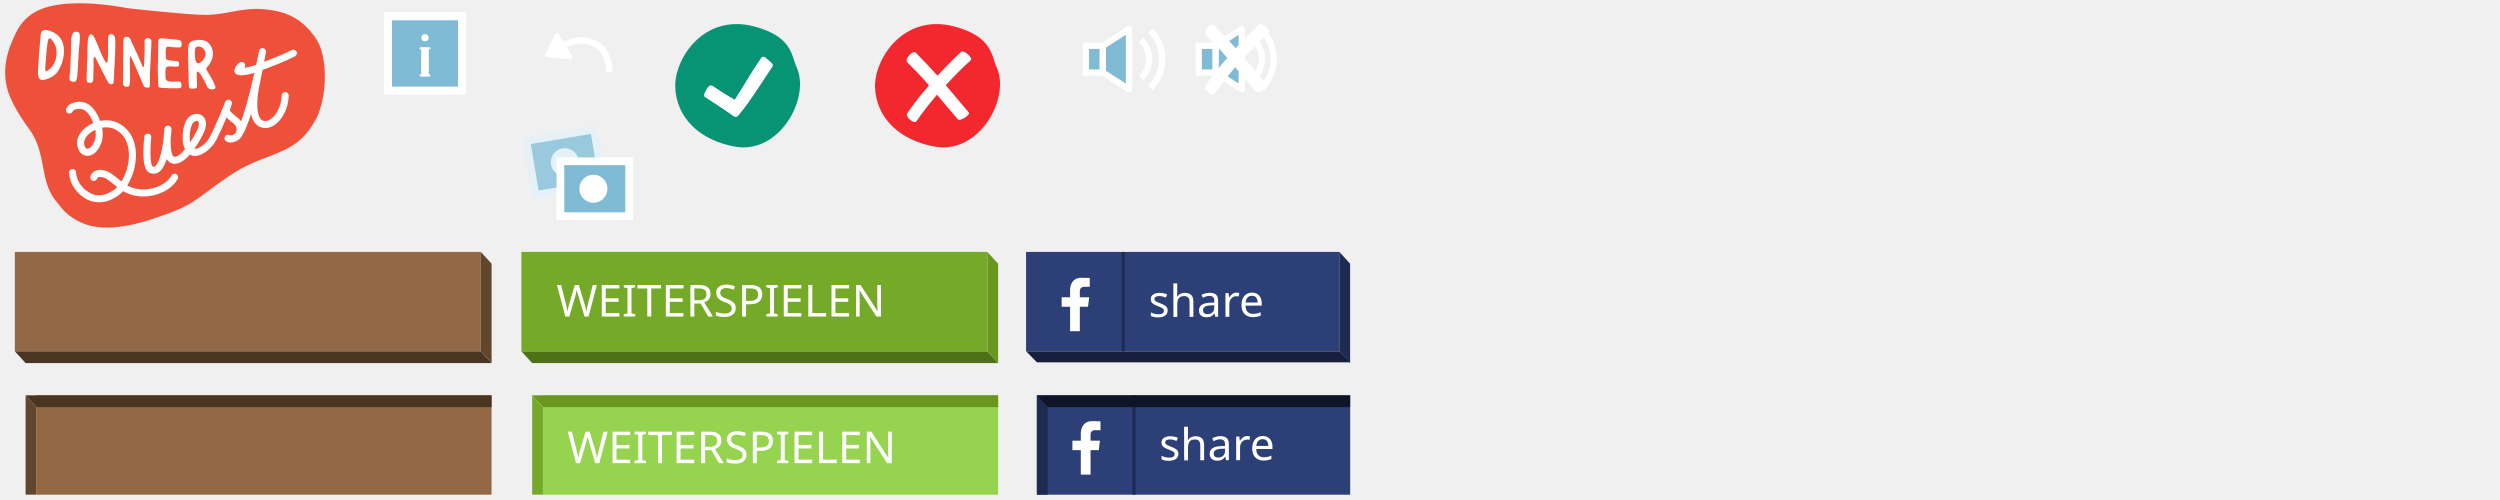
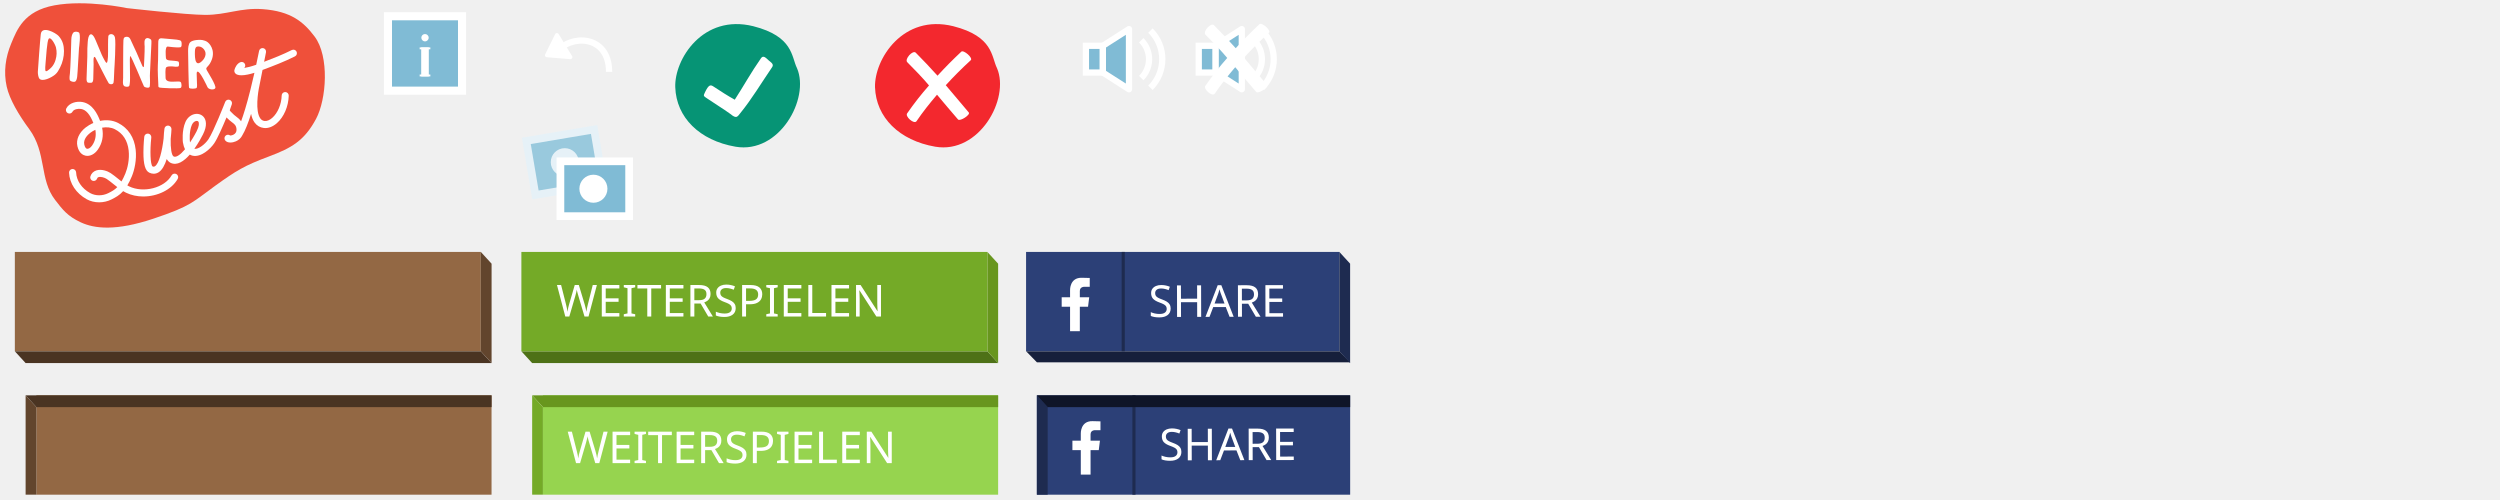
<svg xmlns="http://www.w3.org/2000/svg" version="1.1" id="Layer_1" x="0px" y="0px" width="1000px" height="200px" viewBox="0 0 1000 200" enable-background="new 0 0 1000 200" xml:space="preserve">
  <g id="Ebene_1">
    <g id="Layer_3" display="none">
	</g>
    <g>
      <g>
-         <path fill="#069475" d="M318.807,27.282c-2.3-4.6-1.399-12.7-17.5-16.8c-20.101-5-31.601,13.2-31.2,24.4     c0.4,12.1,9.7,21.3,24.101,23.8C311.706,61.682,324.007,39.482,318.807,27.282z" />
+         <path fill="#069475" d="M318.807,27.282c-2.3-4.6-1.398-12.7-17.5-16.8c-20.101-5-31.601,13.2-31.2,24.4     c0.4,12.1,9.7,21.3,24.102,23.8C311.706,61.682,324.007,39.482,318.807,27.282z" />
      </g>
-       <path fill="#FFFFFF" d="M307.507,24.182c-1.2-1.1-2.2-2.2-3.102-0.9c-4,5.7-7,11.2-10.5,16.6c-2.898-1.6-5.5-3.3-8.398-5.2    c-1.301-0.9-2-0.9-3.5,2.2c-0.801,1.6-0.602,1.5,1,2.6c2.6,1.8,6.398,4.1,9,6c0.6,0.5,1.6,1.3,2.3,1.3c0.8,0,1.2-0.8,1.8-1.5    c4.7-5.8,8.3-11.9,12.601-18.2C309.706,25.782,308.706,25.182,307.507,24.182z" />
+       <path fill="#FFFFFF" d="M307.507,24.182c-1.2-1.1-2.2-2.2-3.103-0.9c-4,5.7-7,11.2-10.5,16.6c-2.897-1.6-5.5-3.3-8.397-5.2    c-1.301-0.9-2-0.9-3.5,2.2c-0.801,1.6-0.603,1.5,1,2.6c2.6,1.8,6.397,4.1,9,6c0.6,0.5,1.6,1.3,2.3,1.3c0.8,0,1.2-0.8,1.8-1.5    c4.7-5.8,8.3-11.9,12.602-18.2C309.706,25.782,308.706,25.182,307.507,24.182z" />
    </g>
    <g>
      <g>
-         <path fill="#F3282E" d="M398.807,27.282c-2.3-4.6-1.4-12.7-17.5-16.8c-20.101-5-31.601,13.2-31.3,24.4     c0.398,12.1,9.699,21.3,24.1,23.8C391.706,61.682,404.007,39.482,398.807,27.282z" />
+         <path fill="#F3282E" d="M398.807,27.282c-2.3-4.6-1.4-12.7-17.5-16.8c-20.101-5-31.601,13.2-31.3,24.4     c0.397,12.1,9.699,21.3,24.1,23.8C391.706,61.682,404.007,39.482,398.807,27.282z" />
      </g>
-       <path fill="#FFFFFF" d="M366.607,48.482c2.5-3.7,5.3-7.2,8.2-10.6c2.5,3,5.8,6.9,8.399,9.9c0.801,0.9,5.101-1.9,4.301-2.8    c-2.801-3.3-6.4-7.6-9.2-10.9c3.2-3.5,6.5-6.8,10-10c1-0.9-2.9-4.3-3.8-3.4c-3.301,3.1-6.5,6.3-9.5,9.6    c-2.5-2.8-6.102-6.6-8.7-9.2c-1.2-1.2-4.601,2.6-3.4,3.8c2.7,2.7,6.301,6.4,8.7,9.3c-3.1,3.5-6,7.2-8.7,11.1    C361.807,46.482,365.607,49.882,366.607,48.482z" />
+       <path fill="#FFFFFF" d="M366.607,48.482c2.5-3.7,5.3-7.2,8.2-10.6c2.5,3,5.8,6.9,8.399,9.9c0.801,0.9,5.101-1.9,4.301-2.8    c-2.801-3.3-6.4-7.6-9.2-10.9c3.2-3.5,6.5-6.8,10-10c1-0.9-2.9-4.3-3.8-3.4c-3.301,3.1-6.5,6.3-9.5,9.6    c-2.5-2.8-6.103-6.6-8.7-9.2c-1.2-1.2-4.601,2.6-3.4,3.8c2.7,2.7,6.302,6.4,8.7,9.3c-3.1,3.5-6,7.2-8.7,11.1    C361.807,46.482,365.607,49.882,366.607,48.482z" />
    </g>
  </g>
  <g>
    <g>
      <g>
        <rect x="155.18" y="6.501" fill="#80BBD5" width="29.64" height="29.762" />
        <path fill="#FFFFFF" d="M183.2,8.12v26.523h-26.4V8.12H183.2 M186.439,4.882h-32.878v33h32.878V4.882L186.439,4.882z" />
      </g>
    </g>
    <rect x="168.476" y="18.964" fill="#FFFFFF" width="3.046" height="11.605" />
    <rect x="167.864" y="18.962" fill="#FFFFFF" width="4.277" height="0.761" />
    <rect x="167.864" y="29.807" fill="#FFFFFF" width="4.277" height="0.761" />
    <circle fill="#FFFFFF" cx="170" cy="15.082" r="1.469" />
  </g>
  <g>
-     <path fill="none" stroke="#FFFFFF" stroke-width="2.5" d="M222.445,21.162c5.312-7.537,21.191-7.537,21.191,7.581" />
+     <path fill="none" stroke="#FFFFFF" stroke-width="2.5" d="M222.445,21.162c5.313-7.537,21.191-7.537,21.191,7.581" />
    <polygon fill="#FFFFFF" stroke="#FFFFFF" stroke-width="1.601" stroke-linejoin="round" points="228.157,22.865 218.779,22.093    222.775,14.021  " />
  </g>
  <g>
    <g>
      <g>
-         <rect x="212.156" y="53.908" transform="matrix(0.9861 -0.1664 0.1664 0.9861 -7.6455 38.4939)" fill="#99C9DD" width="27.493" height="21.932" />
-         <path fill="#E6F1F7" d="M236.376,53.554l3.139,18.585l-24.071,4.064l-3.137-18.588L236.376,53.554 M238.903,50l-30.148,5.088     l4.163,24.669l30.151-5.092L238.903,50L238.903,50z" />
+         <rect x="212.165" y="53.909" transform="matrix(-0.9861 0.1664 -0.1664 -0.9861 459.4691 91.2586)" fill="#99C9DD" width="27.495" height="21.933" />
+         <path fill="#E6F1F7" d="M236.376,53.554l3.139,18.585l-24.071,4.064l-3.137-18.588L236.376,53.554 M238.903,50l-30.147,5.088     l4.163,24.669l30.15-5.092L238.903,50L238.903,50z" />
      </g>
    </g>
    <circle fill="#E6F1F7" cx="225.911" cy="64.878" r="5.609" />
    <g>
      <g>
-         <rect x="224.164" y="64.525" fill="#80BBD5" width="27.492" height="21.933" />
-         <path fill="#FFFFFF" d="M250.115,66.067v18.85h-24.409v-18.85H250.115 M253.199,62.983h-30.577V88h30.577V62.983L253.199,62.983z     " />
+         <rect x="224.164" y="64.525" fill="#80BBD5" width="27.491" height="21.933" />
+         <path fill="#FFFFFF" d="M250.115,66.067v18.85h-24.408v-18.85H250.115 M253.199,62.983h-30.577V88h30.577V62.983L253.199,62.983z     " />
      </g>
    </g>
    <circle fill="#FFFFFF" cx="237.364" cy="75.492" r="5.611" />
  </g>
  <g>
    <g>
-       <rect x="479.502" y="18.318" fill="#80BBD5" stroke="#FFFFFF" stroke-width="2.5" width="6.774" height="10.704" />
+       <rect x="479.502" y="18.318" fill="#80BBD5" stroke="#FFFFFF" stroke-width="2.5" width="6.773" height="10.704" />
      <polygon fill="#80BBD5" stroke="#FFFFFF" stroke-width="2.5" stroke-linejoin="round" points="496.722,35.707 486.278,29.022     486.278,18.318 496.722,11.634   " />
    </g>
-     <path fill="none" stroke="#FFFFFF" stroke-width="2.501" d="M504.754,12.227c6.325,6.32,6.325,16.566,0,22.888" />
-     <path fill="none" stroke="#FFFFFF" stroke-width="2.5" d="M501.624,16.111c4.174,4.175,4.174,10.943,0,15.118" />
+     <path fill="none" stroke="#FFFFFF" stroke-width="2.501" d="M504.754,12.227c6.324,6.32,6.324,16.566,0,22.888" />
+     <path fill="none" stroke="#FFFFFF" stroke-width="2.5" d="M501.623,16.111c4.175,4.175,4.175,10.943,0,15.118" />
  </g>
  <g>
    <g>
      <g>
-         <path fill="#EF503A" d="M125.858,14.634c-4.457-5.932-9.543-10.158-20.824-10.975c-8.795-0.635-14.409,2.313-22.899,2.299     c-7.685-0.015-31.451-2.727-31.451-2.727S34.47-0.224,21.736,2.141C9.52,4.414,6.807,11.839,4.483,17.406     c-2.284,5.482-3.117,11.35-1.803,17.237c1.144,5.119,4.883,11.414,8.973,16.945c7.09,9.584,4.027,20.163,10.402,28.397     c3.006,3.884,4.902,6.448,10.229,8.938c5.511,2.572,14.052,3.559,29.05-1.445c15.461-5.156,15.766-6.729,24.787-13.199     c8.37-6.008,11.461-7.964,21.61-11.756c8.892-3.323,14.041-6.297,18.678-14.953C130.639,39.67,131.787,22.523,125.858,14.634z" />
+         <path fill="#EF503A" d="M125.858,14.634c-4.457-5.932-9.543-10.158-20.823-10.975c-8.796-0.635-14.409,2.313-22.899,2.299     C74.45,5.943,50.684,3.231,50.684,3.231S34.47-0.224,21.736,2.141C9.52,4.414,6.807,11.839,4.483,17.406     c-2.283,5.482-3.116,11.35-1.803,17.237c1.145,5.119,4.883,11.414,8.973,16.945c7.091,9.584,4.027,20.163,10.402,28.397     c3.006,3.884,4.902,6.448,10.229,8.938c5.511,2.572,14.052,3.559,29.05-1.445c15.461-5.156,15.766-6.729,24.787-13.199     c8.37-6.008,11.461-7.964,21.609-11.756c8.893-3.323,14.041-6.297,18.679-14.953C130.639,39.67,131.787,22.523,125.858,14.634z" />
      </g>
    </g>
    <g>
      <g>
-         <path fill="#FFFFFF" d="M70.559,69.629c-0.678-0.383-1.539-0.146-1.924,0.531c-2.848,5.023-11.277,7.184-17.021,4.369     c-0.229-0.113-0.456-0.238-0.68-0.363c0.604-1.004,1.207-2.203,1.814-3.665c1.034-2.489,1.979-6.593,1.522-10.649     c-0.552-4.906-2.979-8.594-7.021-10.666c-2.295-1.174-4.849-1.313-7.209-0.834c-1.125-2.916-3.084-6.844-7.107-7.549     c-2.329-0.401-5.279,0.35-6.416,2.565c-0.354,0.692-0.082,1.544,0.611,1.9c0.693,0.354,1.545,0.08,1.899-0.614     c0.47-0.914,2.148-1.288,3.419-1.069c1.962,0.341,3.52,2.124,4.893,5.606c-1.137,0.48-2.17,1.091-3.029,1.762     c-2.701,2.107-3.951,4.931-3.342,7.548c0.662,2.858,2.344,3.595,3.289,3.781c1.713,0.337,3.572-0.585,4.854-2.4     c1.822-2.579,2.402-5.533,1.738-8.81c1.738-0.304,3.549-0.171,5.111,0.628c3.203,1.64,5.055,4.489,5.502,8.468     c0.395,3.52-0.422,7.086-1.322,9.25c-0.531,1.275-1.039,2.309-1.541,3.16c-0.475-0.365-0.947-0.743-1.43-1.131     c-0.924-0.742-1.879-1.51-2.894-2.196c-1.2-0.812-3.735-1.765-5.791-1.068c-1.135,0.386-1.938,1.194-2.321,2.345     c-0.248,0.739,0.151,1.54,0.891,1.788c0.738,0.245,1.539-0.151,1.787-0.892c0.102-0.306,0.261-0.471,0.551-0.568     c0.871-0.295,2.439,0.15,3.303,0.734c0.917,0.619,1.787,1.318,2.705,2.057c0.498,0.402,1.002,0.805,1.519,1.202     c-1.106,1.137-2.248,1.72-3.578,2.397c-2.297,1.166-5.16,1.158-7.291-0.021c-3.363-1.859-5.459-4.955-5.607-8.279     c-0.033-0.778-0.709-1.391-1.473-1.347c-0.777,0.035-1.381,0.694-1.348,1.472c0.192,4.313,2.834,8.287,7.061,10.627     c1.486,0.82,3.221,1.232,4.977,1.232c1.705,0,3.429-0.389,4.962-1.168c1.584-0.805,3.117-1.588,4.646-3.303     c0.357,0.213,0.722,0.418,1.103,0.604c2.129,1.045,4.528,1.531,6.942,1.531c5.605,0,11.279-2.633,13.777-7.041     C71.475,70.875,71.239,70.014,70.559,69.629z M36.809,58.252c-0.705,0.999-1.538,1.352-2.006,1.26     c-0.469-0.092-0.861-0.691-1.084-1.648c-0.51-2.191,1.459-4.008,2.328-4.686c0.61-0.478,1.322-0.906,2.094-1.258     C38.561,54.309,38.119,56.397,36.809,58.252z" />
-         <path fill="#FFFFFF" d="M118.615,20.64c-0.351-0.696-1.199-0.975-1.896-0.623c-3.549,1.789-7.332,3.285-11.071,4.701l0.433-2.189     c0.131-0.656,0.235-1.205,0.317-1.617c0.147-0.766-0.351-1.506-1.115-1.654c-0.764-0.148-1.506,0.348-1.655,1.113l-0.095,0.477     c-0.161,0.818-0.53,2.65-1.049,5.053c-2.063,0.73-3.682,1.113-4.801,1.285c0.373-0.371,0.521-0.938,0.334-1.465     c-0.258-0.736-1.063-1.123-1.801-0.865c-1.398,0.492-2.252,2.211-2.461,3.178c-0.062,0.286-0.031,0.584,0.082,0.854     c0.383,0.895,1.408,1.229,2.719,1.229c1.535,0,3.461-0.455,5.219-1c-0.485,2.146-1.043,4.522-1.647,6.931     c-1.488,5.928-2.722,9.863-3.693,12.477c-0.602-0.881-1.371-1.454-2.008-1.932c-0.299-0.222-0.578-0.432-0.816-0.65     c-1.336-1.219-1.666-1.668-1.705-1.82c-0.002-0.115,0.15-0.516,0.275-0.834c0.16-0.422,0.363-0.943,0.563-1.62     c0.216-0.728-0.182-1.491-0.897-1.735c-0.715-0.245-1.494,0.12-1.771,0.824c-0.046,0.117-4.63,11.878-6.695,14.939     c-1.392,2.061-4.082,4.111-5.652,3.836c1.701-2.389,2.967-4.789,3.439-5.725c1.897-3.719,1.143-5.806,0.524-6.72     c-0.729-1.079-1.988-1.649-3.353-1.524c-1.764,0.16-3.357,1.393-4.156,3.215c-1.524,3.479-1.057,7.904-1.035,8.093     c0.001,0.022,0.006,0.047,0.011,0.069c0.186,1.146,0.479,2.053,0.84,2.771c-1.918,2.287-3.574,3.354-4.537,2.879     c-0.849-0.416-1.298-3.416-1.187-7.035c0.196-1.76,0.28-3.18,0.312-3.852c0.034-0.754-0.531-1.404-1.285-1.471     c-0.744-0.063-1.426,0.471-1.524,1.221c-0.11,0.851-0.274,2.309-0.335,3.973c-0.572,4.82-1.782,10.063-3.521,11.111     c-0.195,0.119-0.445,0.227-0.939,0.006c-0.836-0.832-1.055-6.197-0.469-11.542c0.084-0.776-0.476-1.474-1.25-1.558     c-0.769-0.086-1.474,0.474-1.56,1.248c-0.012,0.123-0.329,3.055-0.335,6.188c-0.015,4.898,0.721,7.43,2.376,8.203     c0.589,0.273,1.175,0.412,1.746,0.412c0.656,0,1.294-0.182,1.89-0.539c1.483-0.898,2.553-2.945,3.315-5.34     c0.39,0.671,0.89,1.195,1.521,1.508c2.606,1.281,5.375-0.646,7.696-3.285c0.394,0.221,0.783,0.357,1.148,0.439     c3.361,0.734,7.092-2.68,8.66-5.002c1.287-1.91,3.338-6.582,4.886-10.303c0.313,0.322,0.678,0.668,1.101,1.055     c0.34,0.31,0.69,0.57,1.03,0.826c0.979,0.733,1.688,1.26,1.847,2.634c0.069,0.624-0.027,1.138-0.287,1.56     c-0.144,0.197-0.262,0.334-0.356,0.428c-0.005,0.006-0.011,0.013-0.019,0.02c-0.024,0.021-0.047,0.043-0.066,0.06     c-0.652,0.542-1.479,0.664-1.803,0.631c-0.521-0.398-1.267-0.394-1.78,0.051c-0.591,0.507-0.658,1.4-0.149,1.989     c0.926,1.077,2.838,0.914,4.221,0.31c1.184-0.519,2.056-1.348,2.565-2.381c1.189-1.927,2.392-5.032,3.523-8.612     c0.281,1.396,0.738,2.544,1.371,3.432c0.912,1.283,2.209,2.051,3.75,2.221c1.711,0.19,3.549-0.49,5.176-1.912     c2.832-2.475,4.654-6.696,4.76-11.023c0.021-0.779-0.596-1.426-1.375-1.445c-0.012-0.002-0.022-0.002-0.034-0.002     c-0.765,0-1.394,0.611-1.41,1.377c-0.086,3.508-1.576,7.027-3.797,8.969c-1.023,0.896-2.093,1.331-3.011,1.232     c-0.748-0.084-1.307-0.416-1.756-1.049c-2.063-2.902-0.948-10.393-0.345-13.035c0.002-0.014,0.006-0.027,0.008-0.043l1.238-6.284     c4.332-1.623,8.783-3.32,12.983-5.439C118.686,22.185,118.967,21.337,118.615,20.64z M76.03,56.961     c-0.03-0.146-0.059-0.293-0.082-0.436c-0.037-0.379-0.34-3.974,0.818-6.617c0.463-1.055,1.271-1.486,1.826-1.537     c0.238-0.022,0.567,0.013,0.76,0.296c0.35,0.516,0.348,1.799-0.706,3.858C78.635,52.552,77.567,54.657,76.03,56.961z" />
+         <path fill="#FFFFFF" d="M70.559,69.629c-0.678-0.383-1.539-0.146-1.924,0.531c-2.848,5.023-11.277,7.184-17.021,4.369     c-0.229-0.113-0.455-0.238-0.68-0.363c0.604-1.004,1.207-2.203,1.814-3.665c1.034-2.489,1.979-6.593,1.521-10.649     c-0.552-4.906-2.979-8.594-7.021-10.666c-2.295-1.174-4.85-1.313-7.209-0.834c-1.125-2.916-3.084-6.844-7.107-7.549     c-2.329-0.401-5.279,0.35-6.416,2.565c-0.354,0.692-0.082,1.544,0.611,1.9c0.692,0.354,1.545,0.08,1.898-0.614     c0.471-0.914,2.148-1.288,3.419-1.069c1.963,0.341,3.521,2.124,4.894,5.606c-1.137,0.48-2.17,1.091-3.029,1.762     c-2.701,2.107-3.951,4.931-3.342,7.548c0.662,2.858,2.344,3.595,3.289,3.781c1.713,0.337,3.572-0.585,4.854-2.4     c1.822-2.579,2.402-5.533,1.738-8.81c1.738-0.304,3.549-0.171,5.111,0.628c3.203,1.64,5.055,4.489,5.502,8.468     c0.395,3.52-0.422,7.086-1.322,9.25c-0.531,1.275-1.039,2.309-1.541,3.16c-0.475-0.365-0.947-0.743-1.43-1.131     c-0.924-0.742-1.879-1.51-2.895-2.196c-1.199-0.812-3.734-1.765-5.791-1.068c-1.135,0.386-1.938,1.194-2.32,2.345     c-0.248,0.739,0.15,1.54,0.891,1.788c0.738,0.245,1.539-0.151,1.787-0.892c0.102-0.306,0.261-0.471,0.551-0.568     c0.871-0.295,2.439,0.15,3.303,0.734c0.917,0.619,1.787,1.318,2.705,2.057c0.498,0.402,1.002,0.805,1.52,1.202     c-1.106,1.137-2.248,1.72-3.578,2.397c-2.297,1.166-5.16,1.158-7.291-0.021c-3.363-1.859-5.459-4.955-5.607-8.279     c-0.032-0.778-0.709-1.391-1.473-1.347c-0.777,0.035-1.381,0.694-1.348,1.472c0.191,4.313,2.834,8.287,7.061,10.627     c1.486,0.82,3.221,1.232,4.978,1.232c1.705,0,3.429-0.389,4.962-1.168c1.584-0.805,3.116-1.588,4.646-3.303     c0.357,0.213,0.722,0.418,1.104,0.604c2.129,1.045,4.527,1.531,6.941,1.531c5.605,0,11.279-2.633,13.777-7.041     C71.475,70.875,71.239,70.014,70.559,69.629z M36.809,58.252c-0.705,0.999-1.538,1.352-2.006,1.26     c-0.469-0.092-0.861-0.691-1.084-1.648c-0.51-2.191,1.459-4.008,2.328-4.686c0.61-0.478,1.322-0.906,2.094-1.258     C38.561,54.309,38.119,56.397,36.809,58.252z" />
+         <path fill="#FFFFFF" d="M118.615,20.64c-0.351-0.696-1.198-0.975-1.896-0.623c-3.549,1.789-7.332,3.285-11.071,4.701l0.434-2.189     c0.131-0.656,0.234-1.205,0.316-1.617c0.147-0.766-0.351-1.506-1.114-1.654c-0.765-0.148-1.507,0.348-1.655,1.113l-0.095,0.477     c-0.161,0.818-0.53,2.65-1.05,5.053c-2.063,0.73-3.682,1.113-4.801,1.285c0.373-0.371,0.521-0.938,0.334-1.465     c-0.258-0.736-1.063-1.123-1.801-0.865c-1.398,0.492-2.252,2.211-2.461,3.178c-0.063,0.286-0.031,0.584,0.082,0.854     c0.383,0.895,1.408,1.229,2.719,1.229c1.535,0,3.461-0.455,5.219-1c-0.484,2.146-1.043,4.522-1.646,6.931     c-1.488,5.928-2.723,9.863-3.693,12.477c-0.602-0.881-1.371-1.454-2.008-1.932c-0.299-0.222-0.578-0.432-0.816-0.65     c-1.336-1.219-1.666-1.668-1.705-1.82c-0.002-0.115,0.15-0.516,0.275-0.834c0.16-0.422,0.363-0.943,0.563-1.62     c0.216-0.728-0.183-1.491-0.897-1.735c-0.715-0.245-1.494,0.12-1.771,0.824c-0.047,0.117-4.631,11.878-6.695,14.939     c-1.393,2.061-4.082,4.111-5.652,3.836c1.701-2.389,2.967-4.789,3.439-5.725c1.896-3.719,1.143-5.806,0.523-6.72     c-0.729-1.079-1.987-1.649-3.353-1.524c-1.764,0.16-3.357,1.393-4.156,3.215c-1.523,3.479-1.057,7.904-1.035,8.093     c0.001,0.022,0.006,0.047,0.012,0.069c0.186,1.146,0.479,2.053,0.84,2.771c-1.918,2.287-3.574,3.354-4.537,2.879     c-0.85-0.416-1.298-3.416-1.188-7.035c0.196-1.76,0.28-3.18,0.313-3.852c0.034-0.754-0.531-1.404-1.285-1.471     c-0.744-0.063-1.426,0.471-1.524,1.221c-0.109,0.851-0.273,2.309-0.335,3.973c-0.571,4.82-1.781,10.063-3.521,11.111     c-0.195,0.119-0.445,0.227-0.939,0.006c-0.836-0.832-1.055-6.197-0.469-11.542c0.084-0.776-0.476-1.474-1.25-1.558     c-0.769-0.086-1.474,0.474-1.56,1.248c-0.013,0.123-0.329,3.055-0.335,6.188c-0.016,4.898,0.721,7.43,2.376,8.203     c0.589,0.273,1.175,0.412,1.746,0.412c0.655,0,1.294-0.182,1.89-0.539c1.482-0.898,2.553-2.945,3.314-5.34     c0.391,0.671,0.891,1.195,1.521,1.508c2.605,1.281,5.375-0.646,7.696-3.285c0.394,0.221,0.782,0.357,1.147,0.439     c3.361,0.734,7.092-2.68,8.66-5.002c1.287-1.91,3.338-6.582,4.886-10.303c0.313,0.322,0.679,0.668,1.102,1.055     c0.34,0.31,0.689,0.57,1.029,0.826c0.979,0.733,1.688,1.26,1.848,2.634c0.068,0.624-0.027,1.138-0.287,1.56     c-0.145,0.197-0.262,0.334-0.356,0.428c-0.005,0.006-0.011,0.013-0.019,0.02c-0.024,0.021-0.047,0.043-0.066,0.06     c-0.651,0.542-1.479,0.664-1.803,0.631c-0.521-0.398-1.267-0.394-1.78,0.051c-0.591,0.507-0.657,1.4-0.148,1.989     c0.926,1.077,2.838,0.914,4.221,0.31c1.184-0.519,2.056-1.348,2.565-2.381c1.188-1.927,2.392-5.032,3.522-8.612     c0.281,1.396,0.738,2.544,1.371,3.432c0.912,1.283,2.209,2.051,3.75,2.221c1.711,0.19,3.549-0.49,5.176-1.912     c2.832-2.475,4.654-6.696,4.761-11.023c0.021-0.779-0.597-1.426-1.375-1.445c-0.013-0.002-0.022-0.002-0.034-0.002     c-0.766,0-1.395,0.611-1.41,1.377c-0.086,3.508-1.576,7.027-3.797,8.969c-1.023,0.896-2.094,1.331-3.012,1.232     c-0.747-0.084-1.307-0.416-1.756-1.049c-2.063-2.902-0.947-10.393-0.345-13.035c0.002-0.014,0.006-0.027,0.008-0.043l1.238-6.284     c4.332-1.623,8.783-3.32,12.983-5.439C118.686,22.185,118.967,21.337,118.615,20.64z M76.03,56.961     c-0.029-0.146-0.059-0.293-0.082-0.436c-0.036-0.379-0.34-3.974,0.818-6.617c0.463-1.055,1.271-1.486,1.826-1.537     c0.238-0.022,0.567,0.013,0.76,0.296c0.351,0.516,0.349,1.799-0.706,3.858C78.635,52.552,77.567,54.657,76.03,56.961z" />
      </g>
      <g>
        <g>
-           <path fill="#FFFFFF" d="M16.321,13.591c-0.205,1.447-1.135,13.949-1.184,15.129c-0.027,0.672,0.162,2.166,0.584,2.699      c1.188,1.505,4.945-0.436,6.297-1.564c0.971-0.811,1.465-1.797,2.018-2.877c0.997-1.936,1.578-4.338,1.558-6.563      c-0.021-2.248-0.535-4.23-2.112-5.98C22.271,13.091,16.797,10.167,16.321,13.591z M22.221,23.962      c-0.348,1.176-0.879,2.176-1.688,3.029c-0.188,0.201-0.391,0.393-0.612,0.576c-0.394,0.33-1.324,1.203-1.672,0.834      c-0.312-0.32-0.064-2.746-0.021-3.188c0.215-2.34,0.578-8.83,1.242-9.676c0.836-1.074,2.647,2.301,2.918,3.469      C22.781,20.73,22.729,22.251,22.221,23.962z" />
+           <path fill="#FFFFFF" d="M16.321,13.591c-0.204,1.447-1.135,13.949-1.184,15.129c-0.027,0.672,0.162,2.166,0.584,2.699      c1.188,1.505,4.945-0.436,6.297-1.564c0.971-0.811,1.465-1.797,2.019-2.877c0.997-1.936,1.577-4.338,1.558-6.563      c-0.021-2.248-0.535-4.23-2.112-5.98C22.271,13.091,16.797,10.167,16.321,13.591z M22.221,23.962      c-0.348,1.176-0.879,2.176-1.688,3.029c-0.188,0.201-0.392,0.393-0.612,0.576c-0.395,0.33-1.324,1.203-1.672,0.834      c-0.313-0.32-0.064-2.746-0.021-3.188c0.215-2.34,0.578-8.83,1.242-9.676c0.836-1.074,2.647,2.301,2.918,3.469      C22.781,20.73,22.729,22.251,22.221,23.962z" />
        </g>
        <g>
-           <path fill="#FFFFFF" d="M31.526,12.966c-0.408-0.254-1.278-0.418-1.86-0.152c-0.761,0.344-1.138,1.748-1.148,3.115      c-0.021,2.438-0.338,11.293-0.543,13.342c-0.084,0.844-0.273,1.828-0.094,2.67c0.142,0.663,1.646,0.987,2.166,0.696      c0.608-0.341,0.764-1.454,0.836-2.062c0.203-1.719,0.52-8.914,0.723-11.406C31.604,19.169,32.43,13.531,31.526,12.966z" />
+           <path fill="#FFFFFF" d="M31.526,12.966c-0.407-0.254-1.277-0.418-1.859-0.152c-0.762,0.344-1.139,1.748-1.148,3.115      c-0.021,2.438-0.338,11.293-0.543,13.342c-0.084,0.844-0.272,1.828-0.094,2.67c0.142,0.663,1.646,0.987,2.166,0.696      c0.607-0.341,0.764-1.454,0.836-2.062c0.203-1.719,0.52-8.914,0.723-11.406C31.604,19.169,32.43,13.531,31.526,12.966z" />
        </g>
        <g>
-           <path fill="#FFFFFF" d="M58.799,15.23c-1.39,0.281-0.963,2.371-0.937,3.357c0.047,1.977-0.249,7.102-0.272,7.666      c-0.031,0.719-0.276,0.813-0.629,0.166c-0.267-0.49-1.75-4.086-2.326-5.375c-0.451-1.006-1.91-4.018-2.141-4.605      c-0.16-0.424-0.451-1.045-0.775-1.363c-0.424-0.42-1.217-0.467-1.75-0.221c-0.082,0.041-0.15,0.086-0.211,0.135      c-0.312,0.26-0.334,0.672-0.392,1.135c-0.11,0.881-0.11,13.484-0.114,15.002c-0.002,0.826-0.158,1.649-0.023,2.475      c0.16,1,1.051,1.215,1.938,1.071c0.627-0.1,0.598-0.454,0.717-1.049c0.395-1.999-0.232-10.956,0.229-11.19      c0.378-0.191,5.15,11.591,5.431,12.035c0.205,0.323,0.532,0.449,0.909,0.528c0.578,0.123,1.382,0.213,1.472-0.52      c0.226-1.857-0.08-3.724,0.082-5.554c0.037-0.443,0.438-8.756,0.475-9.859c0.029-0.953,0.189-2.648,0.004-3.07      C60.291,15.566,59.27,15.134,58.799,15.23z" />
+           <path fill="#FFFFFF" d="M58.799,15.23c-1.39,0.281-0.963,2.371-0.938,3.357c0.048,1.977-0.249,7.102-0.271,7.666      c-0.031,0.719-0.276,0.813-0.629,0.166c-0.268-0.49-1.75-4.086-2.326-5.375c-0.451-1.006-1.91-4.018-2.141-4.605      c-0.16-0.424-0.451-1.045-0.775-1.363c-0.424-0.42-1.217-0.467-1.75-0.221c-0.082,0.041-0.15,0.086-0.211,0.135      c-0.313,0.26-0.334,0.672-0.392,1.135c-0.11,0.881-0.11,13.484-0.114,15.002c-0.002,0.826-0.158,1.649-0.023,2.475      c0.16,1,1.051,1.215,1.938,1.071c0.627-0.1,0.598-0.454,0.717-1.049c0.395-1.999-0.232-10.956,0.229-11.19      c0.379-0.191,5.15,11.591,5.432,12.035c0.205,0.323,0.532,0.449,0.909,0.528c0.577,0.123,1.382,0.213,1.472-0.52      c0.226-1.857-0.08-3.724,0.082-5.554c0.037-0.443,0.438-8.756,0.475-9.859c0.029-0.953,0.189-2.648,0.004-3.07      C60.291,15.566,59.27,15.134,58.799,15.23z" />
        </g>
        <g>
-           <path fill="#FFFFFF" d="M43.334,14.451c-0.172,0.834-0.111,6.111-0.111,6.111s0.074,4.287-0.534,4.557      c-0.283,0.125-0.871-1.025-0.871-1.025c-0.563-1.01-0.68-1.287-1.092-2.131c-0.406-0.824-1.674-4.125-2.053-4.883      c-0.213-0.428-1.332-3.826-2.504-3.322c-0.371,0.156-0.615,0.584-0.777,1.125c-0.338,1.125-0.322,2.742-0.387,3.436      c-0.133,1.416-0.012,2.895-0.078,4.32c-0.068,1.504-0.307,8.145-0.303,8.805c0.01,0.555-0.029,1.452,0.646,1.623      c0.323,0.079,0.874,0.04,1.247,0.033c0.803-0.024,0.789-1.607,0.789-1.607s0.141-5.303,0.139-5.785      c-0.002-0.357-0.11-2.129,0.052-2.631c0.065-0.205,0.284-0.453,0.495-0.24c0.179,0.176,0.33,0.504,0.433,0.732      c0.113,0.256,4.803,9.503,5.063,9.745c0.574,0.551,1.783,0.554,1.935-0.324c0.246-1.42,0.146-3.417,0.301-5.187      c0.041-0.443,0.717-10.816,0.242-12.855C45.564,13.226,43.559,13.376,43.334,14.451z" />
+           <path fill="#FFFFFF" d="M43.334,14.451c-0.172,0.834-0.111,6.111-0.111,6.111s0.074,4.287-0.534,4.557      c-0.283,0.125-0.871-1.025-0.871-1.025c-0.563-1.01-0.68-1.287-1.092-2.131c-0.406-0.824-1.674-4.125-2.053-4.883      c-0.213-0.428-1.332-3.826-2.504-3.322c-0.371,0.156-0.615,0.584-0.777,1.125c-0.338,1.125-0.322,2.742-0.387,3.436      c-0.133,1.416-0.012,2.895-0.078,4.32c-0.068,1.504-0.307,8.145-0.303,8.805c0.01,0.555-0.029,1.452,0.646,1.623      c0.323,0.079,0.874,0.04,1.247,0.033c0.803-0.024,0.789-1.607,0.789-1.607s0.141-5.303,0.139-5.785      c-0.002-0.357-0.109-2.129,0.053-2.631c0.064-0.205,0.283-0.453,0.495-0.24c0.179,0.176,0.329,0.504,0.433,0.732      c0.113,0.256,4.803,9.503,5.063,9.745c0.574,0.551,1.783,0.554,1.936-0.324c0.246-1.42,0.146-3.417,0.301-5.187      c0.041-0.443,0.717-10.816,0.242-12.855C45.564,13.226,43.559,13.376,43.334,14.451z" />
        </g>
        <g>
-           <path fill="#FFFFFF" d="M67.105,18.628c0.558,0.047,1.459,0.193,2.012,0.225c0,0,2.488,0.234,3.078,0.043      c0.541-0.176,0.459-0.996,0.465-1.453c0.005-0.379-0.055-0.76-0.303-1.08c-0.377-0.488-2.809-0.613-3.44-0.674      c-1.195-0.117-3.652-0.32-3.652-0.32c-0.486-0.07-1.207-0.15-1.592,0.225c-0.465,0.451-0.359,1.5-0.383,2.104      c-0.033,0.92,0,6.471-0.15,8.338c-0.145,1.707,0.16,7.353,0.197,7.942c0.026,0.484-0.125,0.576,0.242,0.963      c0.291,0.307,8.243,0.577,8.682,0.229c0.531-0.419,0.332-1.311,0.225-1.941c-0.149-0.857-1.444-0.592-2.11-0.595      c-1.086-0.007-3.07,0.292-3.849-0.643c-0.36-0.434-0.295-0.889-0.317-1.416c-0.025-0.627-0.16-3.15,0.252-3.602      c0.426-0.465,1.647-0.439,2.315-0.42c0.453,0.014,2.318,0.373,2.683-0.09c0.215-0.273,0.272-1.639-0.154-1.863      c-0.418-0.221-2.664-0.352-3.252-0.41c-0.846-0.078-1.709-0.184-1.707-1.242C66.346,22.453,65.879,18.525,67.105,18.628z" />
+           <path fill="#FFFFFF" d="M67.105,18.628c0.559,0.047,1.459,0.193,2.013,0.225c0,0,2.487,0.234,3.077,0.043      c0.541-0.176,0.459-0.996,0.466-1.453c0.005-0.379-0.056-0.76-0.304-1.08c-0.377-0.488-2.809-0.613-3.439-0.674      c-1.195-0.117-3.652-0.32-3.652-0.32c-0.486-0.07-1.207-0.15-1.592,0.225c-0.465,0.451-0.359,1.5-0.383,2.104      c-0.033,0.92,0,6.471-0.15,8.338c-0.145,1.707,0.16,7.353,0.197,7.942c0.025,0.484-0.125,0.576,0.242,0.963      c0.291,0.307,8.242,0.577,8.682,0.229c0.531-0.419,0.332-1.311,0.225-1.941c-0.148-0.857-1.443-0.592-2.109-0.595      c-1.086-0.007-3.07,0.292-3.85-0.643c-0.359-0.434-0.295-0.889-0.316-1.416c-0.025-0.627-0.16-3.15,0.252-3.602      c0.426-0.465,1.646-0.439,2.314-0.42c0.453,0.014,2.318,0.373,2.684-0.09c0.215-0.273,0.271-1.639-0.154-1.863      c-0.418-0.221-2.664-0.352-3.252-0.41c-0.846-0.078-1.709-0.184-1.707-1.242C66.346,22.453,65.879,18.525,67.105,18.628z" />
        </g>
        <g>
-           <path fill="#FFFFFF" d="M82.735,28.103c-0.36-0.723-0.311-0.811,0.226-1.414c0.354-0.4,0.703-0.766,0.983-1.232      c2.562-4.244,0.537-7.43-0.823-8.529c-1.313-1.057-3.146-0.986-3.146-0.986s-2.719-0.078-3.846,0.916      c-0.785,0.693-0.9,2.426-0.892,3.52c0.021,1.629,0.191,14.376,0.384,14.733c0.286,0.542,2.696,0.412,3.006,0.076      c0.321-0.359,0.157-2.014,0.157-2.014s-0.09-2.106-0.098-3.159c-0.004-0.395-0.094-1.125,0.23-1.326      c0.985-0.611,4.029,6.067,4.029,6.067c0.405,1.125,2.776,1.387,3.186,0.462C86.58,34.198,83.094,28.816,82.735,28.103z       M80.252,24.903c-1.656,1.231-2.129-0.548-2.25-2.026c-0.072-0.896-0.062-1.615-0.031-2.516c0.031-1.01,0.357-1.715,1.113-1.756      c0.188-0.008,1.412-0.221,2.518,1.162C83,21.517,81.866,23.703,80.252,24.903z" />
+           <path fill="#FFFFFF" d="M82.735,28.103c-0.359-0.723-0.311-0.811,0.227-1.414c0.354-0.4,0.703-0.766,0.982-1.232      c2.563-4.244,0.537-7.43-0.822-8.529c-1.313-1.057-3.146-0.986-3.146-0.986s-2.719-0.078-3.846,0.916      c-0.785,0.693-0.9,2.426-0.893,3.52c0.021,1.629,0.191,14.376,0.385,14.733c0.286,0.542,2.695,0.412,3.006,0.076      c0.321-0.359,0.157-2.014,0.157-2.014s-0.091-2.106-0.099-3.159c-0.004-0.395-0.094-1.125,0.23-1.326      c0.984-0.611,4.028,6.067,4.028,6.067c0.405,1.125,2.776,1.387,3.187,0.462C86.58,34.198,83.094,28.816,82.735,28.103z       M80.252,24.903c-1.656,1.231-2.129-0.548-2.25-2.026c-0.072-0.896-0.063-1.615-0.031-2.516c0.031-1.01,0.357-1.715,1.113-1.756      c0.188-0.008,1.412-0.221,2.518,1.162C83,21.517,81.866,23.703,80.252,24.903z" />
        </g>
      </g>
    </g>
  </g>
  <g>
    <rect x="410.429" y="100.771" fill="#2C4077" width="125.344" height="39.75" />
    <polyline fill="#161F3B" points="540.048,144.928 414.769,144.928 410.46,140.52 535.773,140.52  " />
    <g>
-       <text transform="matrix(1 -0.0027 0.0027 1 459.4138 126.8018)" fill="#FFFFFF" font-family="'CooperBT-Medium'" font-size="17.662">share</text>
+       <text transform="matrix(1 -0.0027 0.0027 1 459.4133 126.8027)" fill="#FFFFFF" font-family="'CooperBT-Medium'" font-size="17.662">SHARE</text>
    </g>
-     <path fill="#FFFFFF" d="M433.943,114.716h1.955v-3.528c-0.785-0.023-1.816-0.051-3.168-0.08c-4.883-0.107-4.703,4.918-4.703,4.918   v2.891h-3.356v3.771h3.356v9.793h3.906v-9.793h3.283l0.469-3.771h-3.752v-2.534C431.933,114.545,433.943,114.716,433.943,114.716z" />
-     <rect x="448.658" y="100.771" fill="#1E2B50" width="1.263" height="39.748" />
+     <path fill="#FFFFFF" d="M433.943,114.716h1.955v-3.528c-0.785-0.022-1.816-0.051-3.168-0.08c-4.883-0.106-4.703,4.918-4.703,4.918   v2.892h-3.355v3.771h3.355v9.793h3.906v-9.793h3.283l0.469-3.771h-3.752v-2.534C431.933,114.545,433.943,114.716,433.943,114.716z" />
+     <rect x="448.657" y="100.771" fill="#1E2B50" width="1.264" height="39.748" />
    <polygon fill="#1E2B50" points="540.048,145.229 535.74,140.52 535.74,100.771 540.048,105.475  " />
  </g>
  <g>
-     <rect x="5.937" y="100.771" fill="#936844" width="186.39" height="39.746" />
+     <rect x="5.937" y="100.771" fill="#936844" width="186.391" height="39.746" />
    <polygon fill="#4A3422" points="196.634,145.229 10.245,145.229 5.937,140.52 192.325,140.52  " />
    <polygon fill="#62452D" points="196.634,145.229 192.325,140.52 192.325,100.771 196.634,105.475  " />
  </g>
  <g>
    <rect x="217.171" y="158.125" fill="#96D44F" width="182.08" height="39.748" />
    <polygon fill="#68961E" points="212.863,158.135 399.251,158.135 399.251,162.846 217.171,162.846  " />
    <polygon fill="#74AA27" points="212.863,158.135 217.171,162.846 217.171,197.873 212.863,197.873  " />
-     <text transform="matrix(1 0 0 1 226.8757 185.2656)" fill="#FFFFFF" font-family="'CooperBT-Medium'" font-size="17.662">WEITERSPIELEN</text>
+     <text transform="matrix(1 0 0 1 226.8752 185.2656)" fill="#FFFFFF" font-family="'CooperBT-Medium'" font-size="17.662">WEITERSPIELEN</text>
  </g>
  <g>
    <polygon fill="#4E7117" points="399.251,145.229 212.863,145.229 208.554,140.52 394.943,140.52  " />
    <polygon fill="#68961E" points="399.251,145.229 394.943,140.52 394.943,100.771 399.251,105.475  " />
    <rect x="208.554" y="100.771" fill="#74AA27" width="186.389" height="39.746" />
-     <text transform="matrix(1 0 0 1 222.5671 126.6152)" fill="#FFFFFF" font-family="'CooperBT-Medium'" font-size="17.662">WEITERSPIELEN</text>
+     <text transform="matrix(1 0 0 1 222.5667 126.6152)" fill="#FFFFFF" font-family="'CooperBT-Medium'" font-size="17.662">WEITERSPIELEN</text>
  </g>
  <g>
    <rect x="14.537" y="158.125" fill="#936844" width="182.08" height="39.748" />
    <polygon fill="#62452D" points="10.245,158.135 14.554,162.846 14.554,197.873 10.245,197.873  " />
    <polygon fill="#4A3422" points="196.634,162.846 14.554,162.846 10.245,158.135 196.634,158.135  " />
  </g>
  <g>
    <rect x="414.72" y="158.125" fill="#2C4077" width="125.344" height="39.75" />
    <g>
-       <text transform="matrix(1 -0.0027 0.0027 1 463.7048 184.1553)" fill="#FFFFFF" font-family="'CooperBT-Medium'" font-size="17.662">share</text>
+       <text transform="matrix(1 -0.0027 0.0027 1 463.7043 184.1563)" fill="#FFFFFF" font-family="'CooperBT-Medium'" font-size="17.662">SHARE</text>
    </g>
-     <path fill="#FFFFFF" d="M438.234,172.068h1.955v-3.529c-0.785-0.023-1.816-0.049-3.168-0.08c-4.883-0.107-4.703,4.918-4.703,4.918   v2.891h-3.356v3.773h3.356v9.793h3.906v-9.793h3.283l0.469-3.773h-3.752v-2.533C436.224,171.898,438.234,172.068,438.234,172.068z" />
-     <rect x="452.949" y="158.125" fill="#1E2B50" width="1.263" height="39.748" />
-     <polygon fill="#1E2B50" points="419.076,197.873 414.769,197.873 414.769,158.135 419.076,162.838  " />
-     <polygon fill="#0F1528" points="414.769,158.145 540.064,158.145 540.064,162.855 419.076,162.855  " />
+     <path fill="#FFFFFF" d="M438.234,172.068h1.955v-3.529c-0.785-0.023-1.816-0.049-3.168-0.08c-4.883-0.107-4.703,4.918-4.703,4.918   v2.891h-3.355v3.773h3.355v9.793h3.906v-9.793h3.283l0.469-3.773h-3.752v-2.533C436.224,171.898,438.234,172.068,438.234,172.068z" />
+     <rect x="452.948" y="158.125" fill="#1E2B50" width="1.264" height="39.748" />
+     <polygon fill="#1E2B50" points="419.075,197.873 414.769,197.873 414.769,158.135 419.075,162.838  " />
+     <polygon fill="#0F1528" points="414.769,158.145 540.064,158.145 540.064,162.855 419.075,162.855  " />
  </g>
  <g>
    <g>
-       <rect x="434.374" y="18.319" fill="#80BBD5" stroke="#FFFFFF" stroke-width="2.5" width="6.774" height="10.703" />
+       <rect x="434.373" y="18.319" fill="#80BBD5" stroke="#FFFFFF" stroke-width="2.5" width="6.774" height="10.703" />
      <polygon fill="#80BBD5" stroke="#FFFFFF" stroke-width="2.5" stroke-linejoin="round" points="451.594,35.707 441.15,29.022     441.15,18.319 451.594,11.634   " />
    </g>
-     <path fill="none" stroke="#FFFFFF" stroke-width="2.5" d="M460.177,12.227c6.32,6.32,6.32,16.566,0,22.887" />
-     <path fill="none" stroke="#FFFFFF" stroke-width="2.5" d="M456.495,16.111c4.175,4.175,4.175,10.944,0,15.118" />
+     <path fill="none" stroke="#FFFFFF" stroke-width="2.5" d="M460.177,12.227c6.319,6.32,6.319,16.566,0,22.887" />
+     <path fill="none" stroke="#FFFFFF" stroke-width="2.5" d="M456.494,16.111c4.176,4.175,4.176,10.944,0,15.118" />
  </g>
  <g>
-     <path fill="#FFFFFF" d="M485.892,37.479c2.5-3.701,5.3-7.201,8.2-10.601c2.5,3,5.8,6.899,8.399,9.899   c0.801,0.9,5.1-1.899,4.301-2.799c-2.801-3.301-6.4-7.601-9.2-10.9c3.2-3.5,6.499-6.801,9.999-10c1-0.9-2.9-4.3-3.799-3.4   c-3.301,3.1-6.5,6.3-9.5,9.599c-2.5-2.799-6.102-6.599-8.7-9.199c-1.2-1.2-4.601,2.6-3.4,3.8c2.7,2.7,6.301,6.399,8.7,9.3   c-3.1,3.5-6,7.2-8.7,11.1C481.092,35.479,484.892,38.879,485.892,37.479z" />
+     <path fill="#FFFFFF" d="M485.892,37.479c2.5-3.701,5.3-7.201,8.2-10.601c2.5,3,5.8,6.899,8.398,9.899   c0.801,0.9,5.101-1.899,4.301-2.799c-2.801-3.301-6.399-7.601-9.199-10.9c3.199-3.5,6.499-6.801,9.999-10c1-0.9-2.9-4.3-3.8-3.4   c-3.301,3.1-6.5,6.3-9.5,9.599c-2.5-2.799-6.102-6.599-8.699-9.199c-1.2-1.2-4.602,2.6-3.4,3.8c2.7,2.7,6.301,6.399,8.7,9.3   c-3.101,3.5-6,7.2-8.7,11.1C481.092,35.479,484.892,38.879,485.892,37.479z" />
  </g>
</svg>
